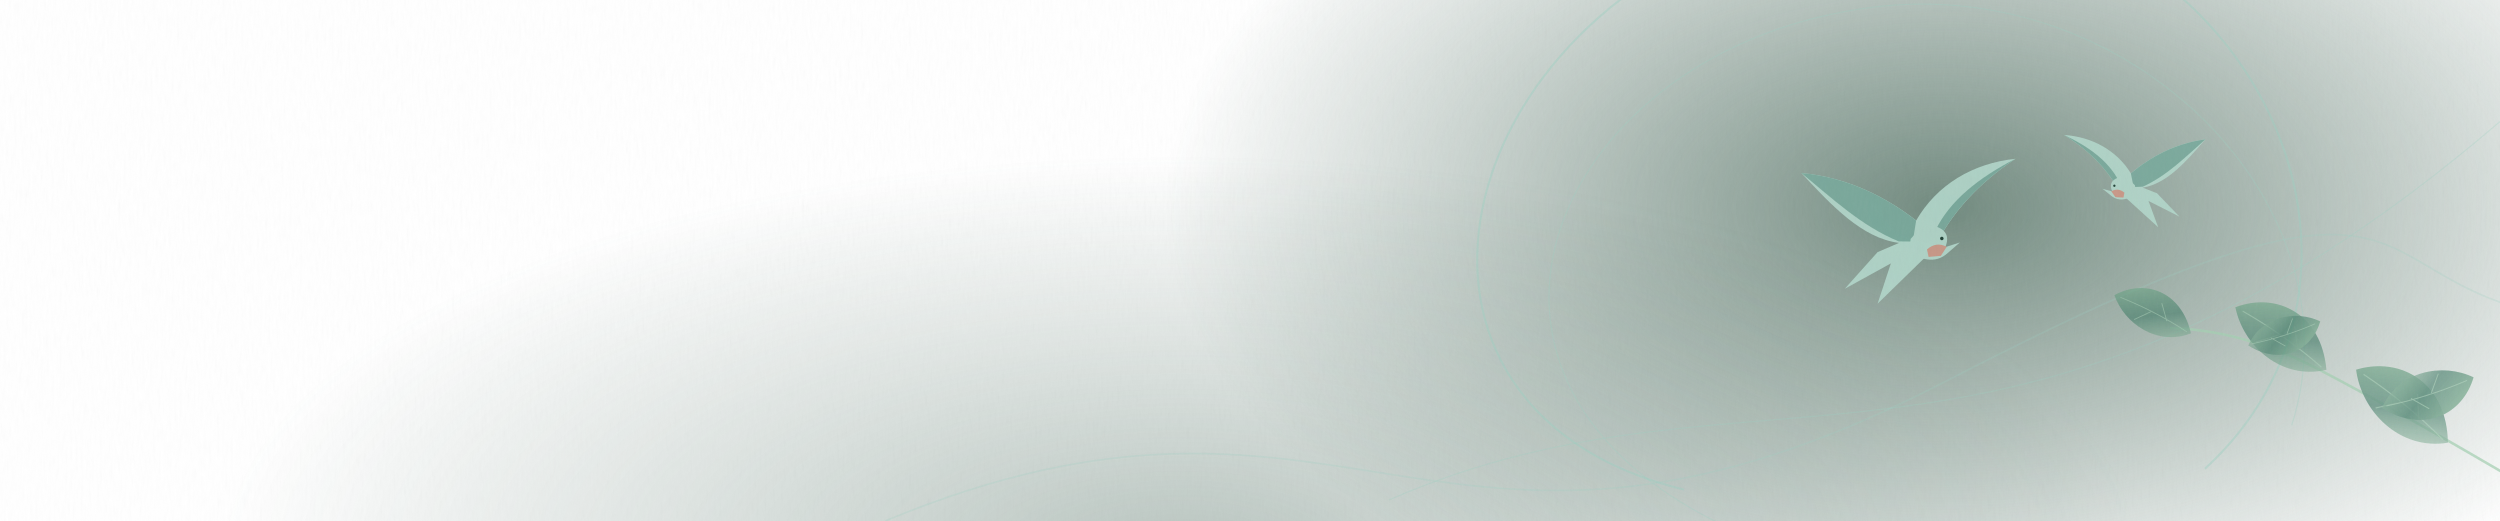
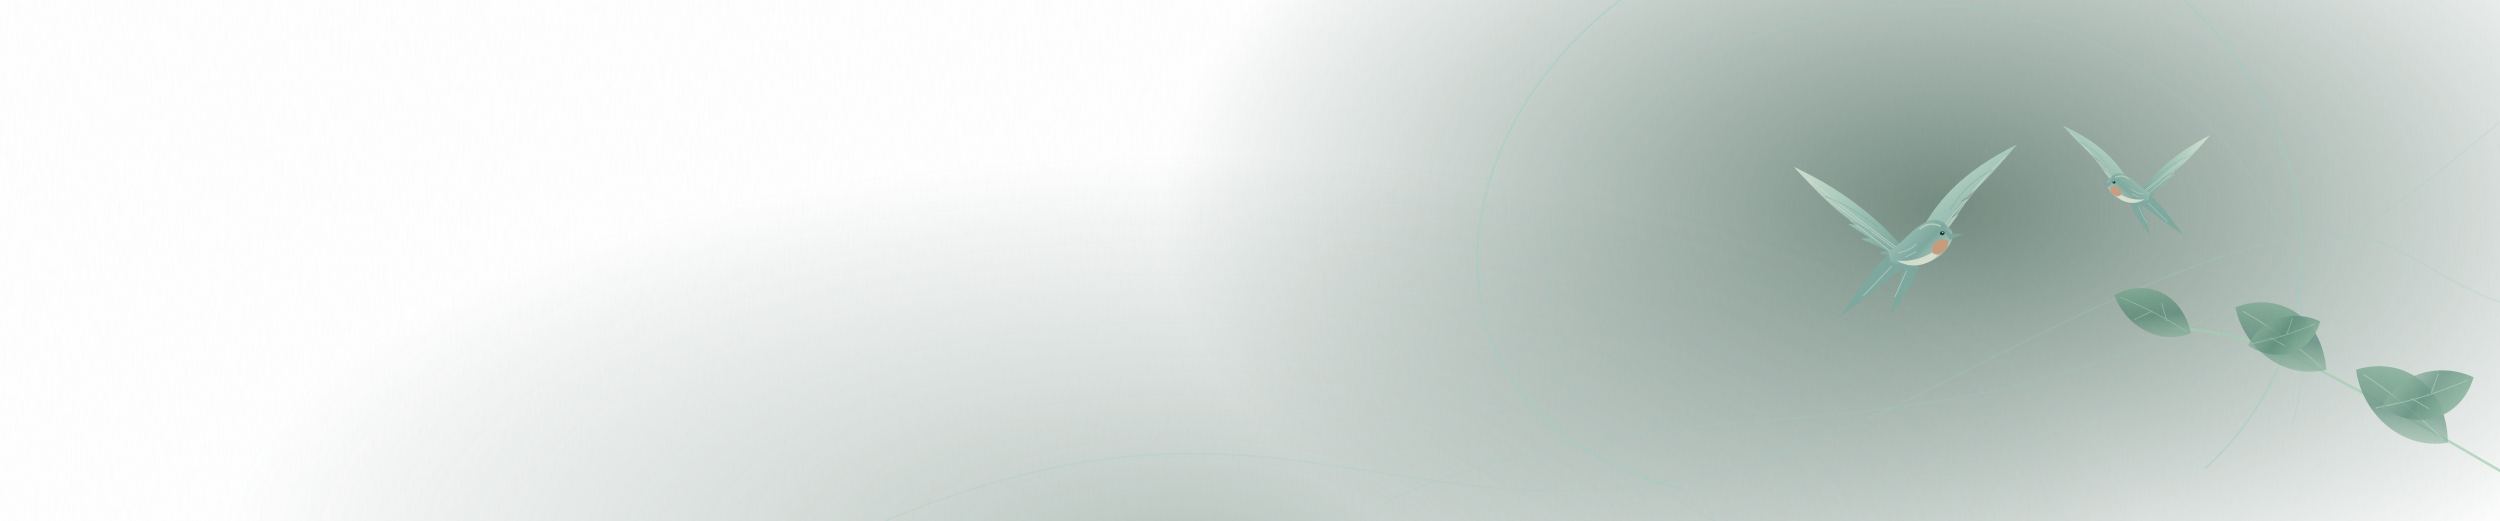
<svg xmlns="http://www.w3.org/2000/svg" width="1440" height="300" viewBox="0 0 1440 300">
  <defs>
    <radialGradient id="wash">
      <stop stop-color="#254b3a" stop-opacity=".65" />
      <stop offset="1" stop-color="#254b3a" stop-opacity="0" />
    </radialGradient>
    <filter id="paper">
      <feTurbulence type="fractalNoise" baseFrequency=".65 .13" numOctaves="3" seed="24" />
      <feColorMatrix type="saturate" values="0" />
    </filter>
+     <linearGradient id="swallow-wing" x1="0" y1="0" x2=".6" y2="1">
+       <stop stop-color="#d8e5d6" />
+       <stop offset=".4" stop-color="#b0d1c3" />
+       <stop offset="1" stop-color="#7ba99f" />
+     </linearGradient>
+     <linearGradient id="swallow-body" x1="0" y1="0" x2="1" y2="1">
+       <stop stop-color="#b0d1c3" />
+       <stop offset=".55" stop-color="#7ba99f" />
+       <stop offset="1" stop-color="#d8e5d6" />
+     </linearGradient>
    <g id="swallow">
-       <path d="M-8 4C-31-4-46-29-61-54C-32-45-10-27 6-8C24-28 50-37 78-34C50-23 31-8 18 7L8 16L-30 40L-16 16L-49 26L-23 7Z" fill="#b1d6ca" />
-       <path d="M-8 3C-30-12-45-34-61-54C-32-45-10-27 6-8L1 5Z" fill="#78a99b" />
-       <path d="M17 1C30-16 52-27 78-34C50-23 31-8 18 7Z" fill="#78a99b" />
-       <path d="M0 3C9-4 15-4 20 0C25 4 24 9 21 13L31 12L22 17C12 23 3 17-3 11Z" fill="#b1d6ca" />
-       <path d="M9 12Q16 8 22 13L17 18L9 17Z" fill="#cd9685" />
-       <circle cx="20" cy="7" r="1.15" fill="#17382d" />
+       <path d="M-12 8C-25 13-38 27-56 43C-37 36-21 25-8 21C-15 30-19 41-24 49C-9 38 1 25 6 13Z" fill="#7ba99f" />
+       <path d="M-7 6C-16-10-32-34-65-59C-52-37-42-22-32-13L-38-15L-26-3L-32-4L-17 7L-22 8L-7 16L8 10Z" fill="url(#swallow-wing)" />
+       <path d="M4 4C20-17 42-33 81-43C63-29 49-19 37-14L43-15L29-5L34-6L21 5L25 4L12 15Z" fill="url(#swallow-wing)" />
+       <g fill="none" stroke="#d8e5d6" stroke-width=".65" opacity=".58" stroke-linecap="round">
+         <path d="M-58-50Q-35-21-9 8M-48-34Q-29-13-10 9M-36-17L-15 8M72-37Q40-17 14 8M56-26Q32-7 15 9M40-13L19 7" />
+       </g>
+       <g fill="none" stroke="#7ba99f" stroke-width=".65" opacity=".45">
+         <path d="M-49-36Q-33-25-20-10M-35-16L-24-7M62-30Q44-26 29-10M46-19L32-9" />
+       </g>
+       <path d="M-16 8C-6 5 0-2 10-5C17-8 23-5 25 0C29 3 28 9 23 13C13 23-4 23-16 15Z" fill="url(#swallow-body)" />
+       <path d="M-12 15Q4 20 20 11C17 20 0 26-12 15Z" fill="#e7ead9" opacity=".88" />
+       <path d="M13 10Q18 6 24 9L22 14Q16 19 12 15Z" fill="#ce9b7b" />
+       <path d="M21 0Q25 2 26 5L34 7L25 9Z" fill="#7ba99f" />
+       <path d="M7-2Q14-6 21-1" fill="none" stroke="#d8e5d6" stroke-width="1.1" opacity=".6" />
+       <ellipse cx="21" cy="3.7" rx="1.55" ry="1.3" fill="#142c30" />
+       <circle cx="21.4" cy="3.2" r=".45" fill="#f4f5df" />
+       <path d="M-10 10Q-3 11 3 7M-6 14L2 12M-38 33L-16 18M-18 38L-7 23" fill="none" stroke="#d8e5d6" stroke-width=".55" opacity=".6" />
    </g>
    <linearGradient id="leaf-wash" x1="0" y1="0" x2="1" y2="1">
      <stop stop-color="#87b897" />
      <stop offset=".55" stop-color="#3d7864" stop-opacity=".82" />
      <stop offset="1" stop-color="#87b897" stop-opacity=".55" />
    </linearGradient>
    <g id="leaf">
      <path d="M0 0C-22-34-58-33-79-9C-61 13-25 22 0 0Z" fill="url(#leaf-wash)" />
      <path d="M-4 0Q-38-8-73-9M-25-3L-35-17M-42-6L-54 6" fill="none" stroke="#a4cfb2" stroke-width=".8" opacity=".6" />
    </g>
  </defs>
  <ellipse cx="1120" cy="120" rx="450" ry="260" fill="url(#wash)" />
  <ellipse cx="680" cy="320" rx="550" ry="230" fill="url(#wash)" opacity=".5" />
  <g fill="none" stroke="#9bcfc1">
    <path d="M970 282C780 236 830 8 1030 -48C1270 -110 1410 142 1270 270" stroke-width="1.2" opacity=".42" />
    <path d="M1000 306C808 220 896 26 1080 4C1230 -14 1360 120 1320 245" stroke-width=".7" opacity=".3" />
    <path d="M510 300C780 188 830 370 1120 220S1350 160 1470 182" opacity=".23" />
    <path d="M800 288C1010 196 1160 310 1440 70" stroke-width=".7" opacity=".28" />
  </g>
  <g opacity=".72">
    <path d="M1450 277Q1380 236 1336 213T1250 189" fill="none" stroke="#a4cfb2" stroke-width="1.5" />
    <use href="#leaf" transform="translate(1410 255) rotate(32) scale(.85)" />
    <use href="#leaf" transform="translate(1372 235) rotate(155) scale(.7)" />
    <use href="#leaf" transform="translate(1340 213) rotate(28) scale(.8)" />
    <use href="#leaf" transform="translate(1295 199) rotate(155) scale(.55)" />
    <use href="#leaf" transform="translate(1262 192) rotate(20) scale(.62)" />
  </g>
  <g opacity=".9">
    <use href="#swallow" transform="translate(1100 135) rotate(-12) scale(.88)" />
    <use href="#swallow" transform="translate(1230 105) rotate(10) scale(-.58 .58)" />
  </g>
  <rect width="1440" height="300" filter="url(#paper)" opacity=".045" />
</svg>
